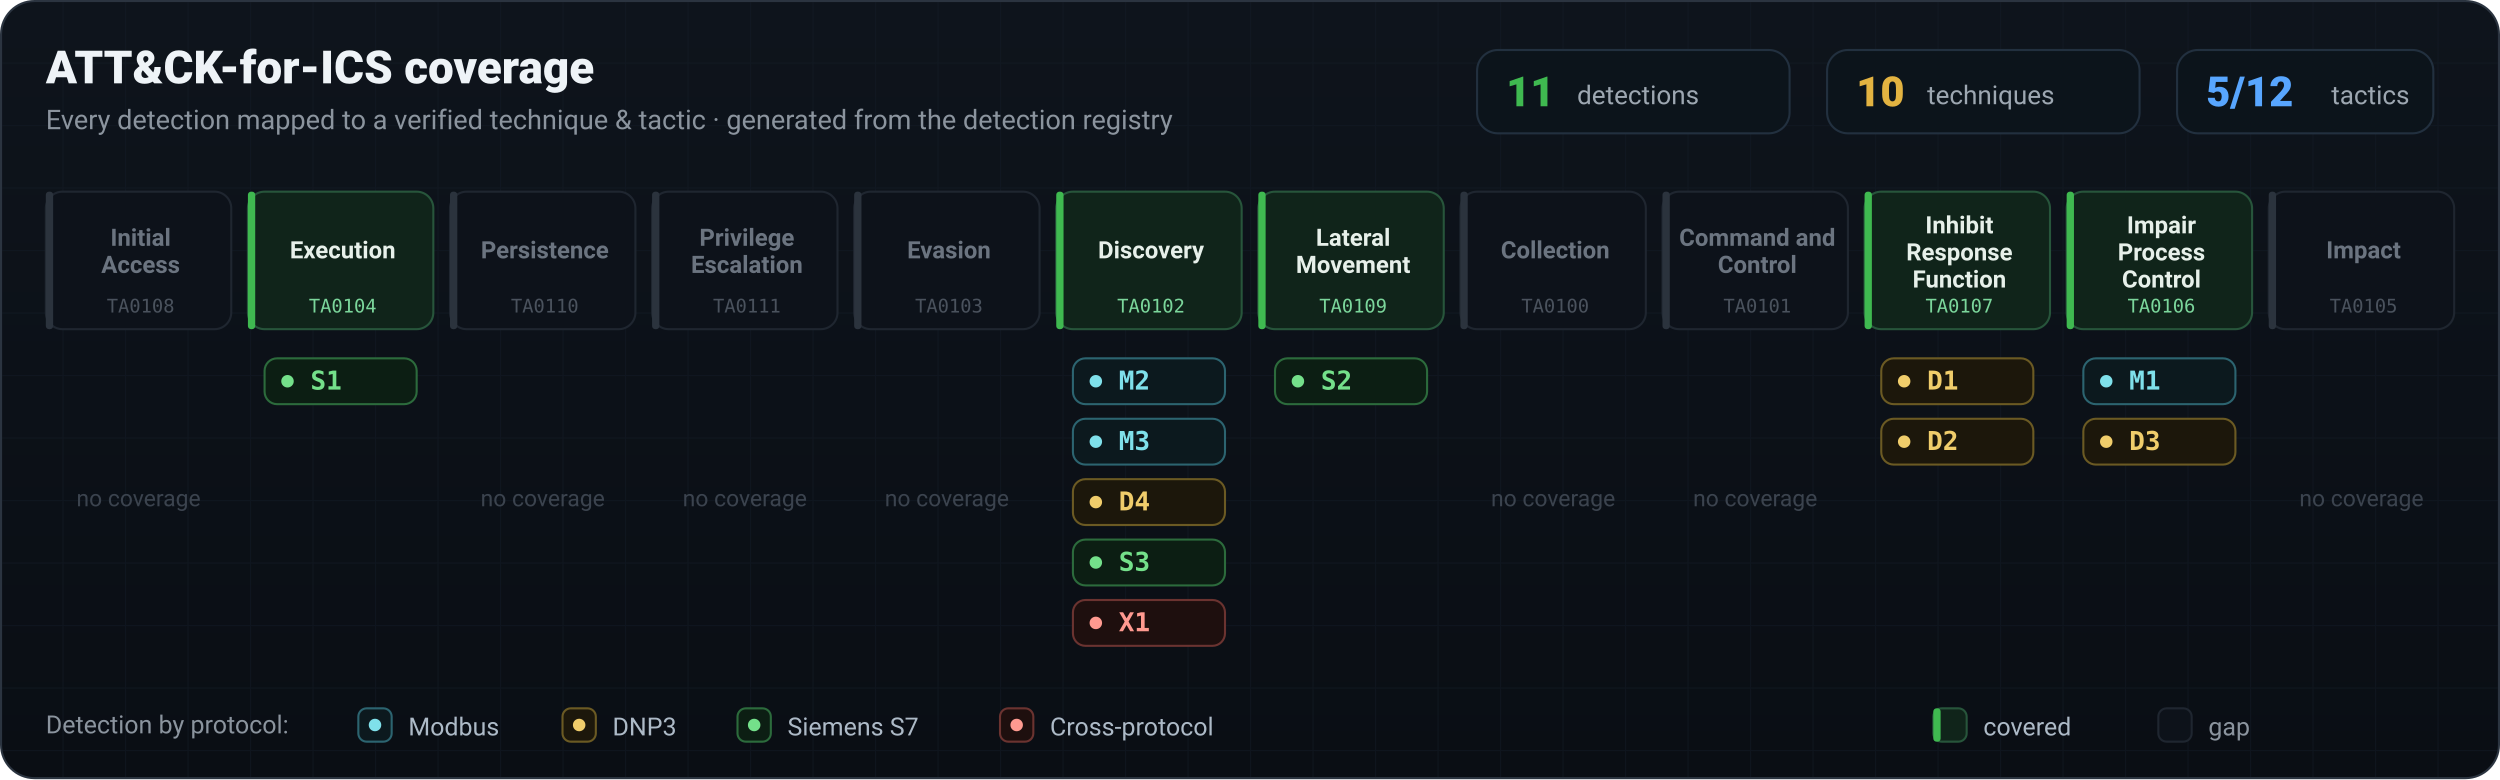
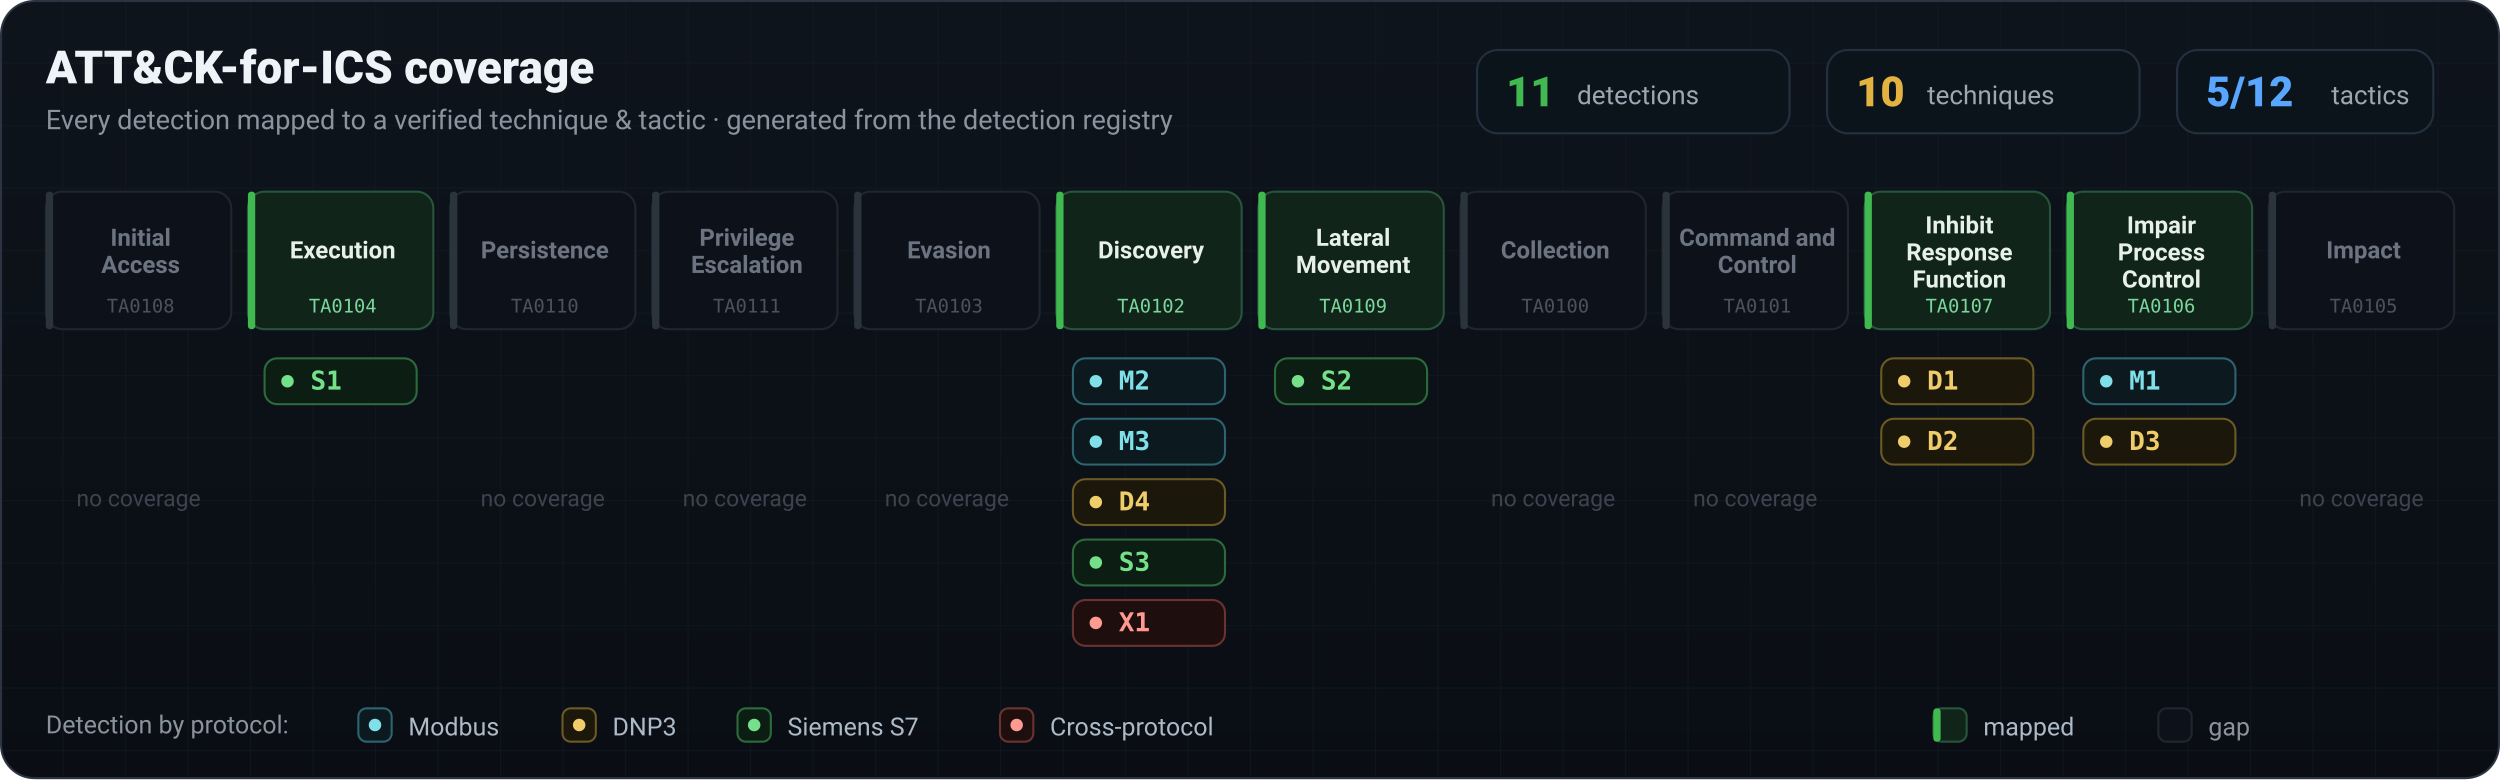
- <svg xmlns="http://www.w3.org/2000/svg" width="1200" height="374" viewBox="0 0 1200 374" role="img" aria-label="ATT&amp;CK-for-ICS coverage matrix: 5 of 12 tactics covered by 11 detections across 10 techniques.">
+ <svg xmlns="http://www.w3.org/2000/svg" width="1200" height="374" viewBox="0 0 1200 374" role="img" aria-label="ATT&amp;CK-for-ICS coverage matrix: 5 of 12 tactics mapped by 11 detections across 10 techniques.">
  <defs>
    <linearGradient id="card" x1="0" y1="0" x2="0" y2="1">
      <stop offset="0" stop-color="#0e141c" />
      <stop offset="1" stop-color="#0a0e14" />
    </linearGradient>
    <pattern id="g" width="30" height="30" patternUnits="userSpaceOnUse">
      <path d="M30 0H0V30" fill="none" stroke="#141c27" stroke-width="1" />
    </pattern>
  </defs>
  <rect x="0.5" y="0.5" width="1199" height="373" rx="16" fill="url(#card)" stroke="#2b3440" />
  <rect x="1" y="1" width="1198" height="372" rx="16" fill="url(#g)" opacity="0.5" />
  <text x="22" y="40" font-family="'Segoe UI',system-ui,-apple-system,Roboto,Helvetica,Arial,sans-serif" font-size="22" font-weight="800" fill="#eef3f7">ATT&amp;CK-for-ICS coverage</text>
  <text x="22" y="62" font-family="'Segoe UI',system-ui,-apple-system,Roboto,Helvetica,Arial,sans-serif" font-size="13" fill="#8b949e">Every detection mapped to a verified technique &amp; tactic · generated from the detection registry</text>
  <g transform="translate(1045 24)">
    <rect width="123" height="40" rx="10" fill="#0c141b" stroke="#22303f" />
    <text x="14" y="27" font-family="'Segoe UI',system-ui,-apple-system,Roboto,Helvetica,Arial,sans-serif" font-size="20" font-weight="800" fill="#58a6ff">5/12</text>
    <text x="74" y="26" font-family="'Segoe UI',system-ui,-apple-system,Roboto,Helvetica,Arial,sans-serif" font-size="12.5" fill="#9da7b1">tactics</text>
  </g>
  <g transform="translate(877 24)">
    <rect width="150" height="40" rx="10" fill="#0c141b" stroke="#22303f" />
    <text x="14" y="27" font-family="'Segoe UI',system-ui,-apple-system,Roboto,Helvetica,Arial,sans-serif" font-size="20" font-weight="800" fill="#e3b341">10</text>
    <text x="48" y="26" font-family="'Segoe UI',system-ui,-apple-system,Roboto,Helvetica,Arial,sans-serif" font-size="12.5" fill="#9da7b1">techniques</text>
  </g>
  <g transform="translate(709 24)">
    <rect width="150" height="40" rx="10" fill="#0c141b" stroke="#22303f" />
    <text x="14" y="27" font-family="'Segoe UI',system-ui,-apple-system,Roboto,Helvetica,Arial,sans-serif" font-size="20" font-weight="800" fill="#3fb950">11</text>
    <text x="48" y="26" font-family="'Segoe UI',system-ui,-apple-system,Roboto,Helvetica,Arial,sans-serif" font-size="12.5" fill="#9da7b1">detections</text>
  </g>
  <g>
    <rect x="22.0" y="92" width="89.0" height="66" rx="8" fill="#0d121a" stroke="#1f2630" />
    <rect x="22.0" y="92" width="3.5" height="66" rx="1.5" fill="#2b333d" />
    <text x="67.5" y="118" text-anchor="middle" font-family="'Segoe UI',system-ui,-apple-system,Roboto,Helvetica,Arial,sans-serif" font-size="11.5" font-weight="700" fill="#6b7480">Initial</text>
    <text x="67.5" y="131" text-anchor="middle" font-family="'Segoe UI',system-ui,-apple-system,Roboto,Helvetica,Arial,sans-serif" font-size="11.5" font-weight="700" fill="#6b7480">Access</text>
    <text x="67.5" y="150" text-anchor="middle" font-family="ui-monospace,Menlo,Consolas,monospace" font-size="9" fill="#4a525d">TA0108</text>
  </g>
  <text x="66.5" y="243.0" text-anchor="middle" font-family="'Segoe UI',system-ui,-apple-system,Roboto,Helvetica,Arial,sans-serif" font-size="11" fill="#3b434e">no coverage</text>
  <g>
    <rect x="119.0" y="92" width="89.0" height="66" rx="8" fill="#10241a" stroke="#27553b" />
    <rect x="119.0" y="92" width="3.5" height="66" rx="1.5" fill="#3fb950" />
    <text x="164.5" y="124" text-anchor="middle" font-family="'Segoe UI',system-ui,-apple-system,Roboto,Helvetica,Arial,sans-serif" font-size="11.5" font-weight="700" fill="#e7f0ea">Execution</text>
    <text x="164.5" y="150" text-anchor="middle" font-family="ui-monospace,Menlo,Consolas,monospace" font-size="9" fill="#7bd69b">TA0104</text>
  </g>
  <g transform="translate(127.0 172.0)">
    <rect width="73.0" height="22" rx="6" fill="#0c1e13" stroke="#2c6b3c" />
    <circle cx="11" cy="11.0" r="3" fill="#74e08a" />
    <text x="22" y="15.0" font-family="ui-monospace,Menlo,Consolas,monospace" font-size="12.5" font-weight="700" fill="#74e08a">S1</text>
  </g>
  <g>
    <rect x="216.0" y="92" width="89.0" height="66" rx="8" fill="#0d121a" stroke="#1f2630" />
    <rect x="216.0" y="92" width="3.5" height="66" rx="1.5" fill="#2b333d" />
    <text x="261.5" y="124" text-anchor="middle" font-family="'Segoe UI',system-ui,-apple-system,Roboto,Helvetica,Arial,sans-serif" font-size="11.5" font-weight="700" fill="#6b7480">Persistence</text>
    <text x="261.5" y="150" text-anchor="middle" font-family="ui-monospace,Menlo,Consolas,monospace" font-size="9" fill="#4a525d">TA0110</text>
  </g>
  <text x="260.5" y="243.0" text-anchor="middle" font-family="'Segoe UI',system-ui,-apple-system,Roboto,Helvetica,Arial,sans-serif" font-size="11" fill="#3b434e">no coverage</text>
  <g>
    <rect x="313.0" y="92" width="89.0" height="66" rx="8" fill="#0d121a" stroke="#1f2630" />
    <rect x="313.0" y="92" width="3.5" height="66" rx="1.5" fill="#2b333d" />
    <text x="358.5" y="118" text-anchor="middle" font-family="'Segoe UI',system-ui,-apple-system,Roboto,Helvetica,Arial,sans-serif" font-size="11.5" font-weight="700" fill="#6b7480">Privilege</text>
    <text x="358.5" y="131" text-anchor="middle" font-family="'Segoe UI',system-ui,-apple-system,Roboto,Helvetica,Arial,sans-serif" font-size="11.5" font-weight="700" fill="#6b7480">Escalation</text>
    <text x="358.5" y="150" text-anchor="middle" font-family="ui-monospace,Menlo,Consolas,monospace" font-size="9" fill="#4a525d">TA0111</text>
  </g>
  <text x="357.5" y="243.0" text-anchor="middle" font-family="'Segoe UI',system-ui,-apple-system,Roboto,Helvetica,Arial,sans-serif" font-size="11" fill="#3b434e">no coverage</text>
  <g>
    <rect x="410.0" y="92" width="89.0" height="66" rx="8" fill="#0d121a" stroke="#1f2630" />
    <rect x="410.0" y="92" width="3.5" height="66" rx="1.5" fill="#2b333d" />
    <text x="455.5" y="124" text-anchor="middle" font-family="'Segoe UI',system-ui,-apple-system,Roboto,Helvetica,Arial,sans-serif" font-size="11.5" font-weight="700" fill="#6b7480">Evasion</text>
    <text x="455.5" y="150" text-anchor="middle" font-family="ui-monospace,Menlo,Consolas,monospace" font-size="9" fill="#4a525d">TA0103</text>
  </g>
  <text x="454.5" y="243.0" text-anchor="middle" font-family="'Segoe UI',system-ui,-apple-system,Roboto,Helvetica,Arial,sans-serif" font-size="11" fill="#3b434e">no coverage</text>
  <g>
    <rect x="507.0" y="92" width="89.0" height="66" rx="8" fill="#10241a" stroke="#27553b" />
    <rect x="507.0" y="92" width="3.5" height="66" rx="1.5" fill="#3fb950" />
    <text x="552.5" y="124" text-anchor="middle" font-family="'Segoe UI',system-ui,-apple-system,Roboto,Helvetica,Arial,sans-serif" font-size="11.5" font-weight="700" fill="#e7f0ea">Discovery</text>
    <text x="552.5" y="150" text-anchor="middle" font-family="ui-monospace,Menlo,Consolas,monospace" font-size="9" fill="#7bd69b">TA0102</text>
  </g>
  <g transform="translate(515.0 172.0)">
    <rect width="73.0" height="22" rx="6" fill="#0c191e" stroke="#2c6470" />
    <circle cx="11" cy="11.0" r="3" fill="#7fe0ea" />
    <text x="22" y="15.0" font-family="ui-monospace,Menlo,Consolas,monospace" font-size="12.5" font-weight="700" fill="#7fe0ea">M2</text>
  </g>
  <g transform="translate(515.0 201.0)">
    <rect width="73.0" height="22" rx="6" fill="#0c191e" stroke="#2c6470" />
    <circle cx="11" cy="11.0" r="3" fill="#7fe0ea" />
    <text x="22" y="15.0" font-family="ui-monospace,Menlo,Consolas,monospace" font-size="12.5" font-weight="700" fill="#7fe0ea">M3</text>
  </g>
  <g transform="translate(515.0 230.0)">
    <rect width="73.0" height="22" rx="6" fill="#1c170b" stroke="#6b5a23" />
    <circle cx="11" cy="11.0" r="3" fill="#f0cd6b" />
    <text x="22" y="15.0" font-family="ui-monospace,Menlo,Consolas,monospace" font-size="12.5" font-weight="700" fill="#f0cd6b">D4</text>
  </g>
  <g transform="translate(515.0 259.0)">
    <rect width="73.0" height="22" rx="6" fill="#0c1e13" stroke="#2c6b3c" />
    <circle cx="11" cy="11.0" r="3" fill="#74e08a" />
    <text x="22" y="15.0" font-family="ui-monospace,Menlo,Consolas,monospace" font-size="12.5" font-weight="700" fill="#74e08a">S3</text>
  </g>
  <g transform="translate(515.0 288.0)">
    <rect width="73.0" height="22" rx="6" fill="#1e0f0e" stroke="#6b3330" />
    <circle cx="11" cy="11.0" r="3" fill="#ff9a90" />
    <text x="22" y="15.0" font-family="ui-monospace,Menlo,Consolas,monospace" font-size="12.5" font-weight="700" fill="#ff9a90">X1</text>
  </g>
  <g>
    <rect x="604.0" y="92" width="89.0" height="66" rx="8" fill="#10241a" stroke="#27553b" />
    <rect x="604.0" y="92" width="3.5" height="66" rx="1.5" fill="#3fb950" />
    <text x="649.5" y="118" text-anchor="middle" font-family="'Segoe UI',system-ui,-apple-system,Roboto,Helvetica,Arial,sans-serif" font-size="11.5" font-weight="700" fill="#e7f0ea">Lateral</text>
    <text x="649.5" y="131" text-anchor="middle" font-family="'Segoe UI',system-ui,-apple-system,Roboto,Helvetica,Arial,sans-serif" font-size="11.5" font-weight="700" fill="#e7f0ea">Movement</text>
    <text x="649.5" y="150" text-anchor="middle" font-family="ui-monospace,Menlo,Consolas,monospace" font-size="9" fill="#7bd69b">TA0109</text>
  </g>
  <g transform="translate(612.0 172.0)">
    <rect width="73.0" height="22" rx="6" fill="#0c1e13" stroke="#2c6b3c" />
    <circle cx="11" cy="11.0" r="3" fill="#74e08a" />
    <text x="22" y="15.0" font-family="ui-monospace,Menlo,Consolas,monospace" font-size="12.5" font-weight="700" fill="#74e08a">S2</text>
  </g>
  <g>
    <rect x="701.0" y="92" width="89.0" height="66" rx="8" fill="#0d121a" stroke="#1f2630" />
    <rect x="701.0" y="92" width="3.5" height="66" rx="1.5" fill="#2b333d" />
    <text x="746.5" y="124" text-anchor="middle" font-family="'Segoe UI',system-ui,-apple-system,Roboto,Helvetica,Arial,sans-serif" font-size="11.5" font-weight="700" fill="#6b7480">Collection</text>
    <text x="746.5" y="150" text-anchor="middle" font-family="ui-monospace,Menlo,Consolas,monospace" font-size="9" fill="#4a525d">TA0100</text>
  </g>
  <text x="745.5" y="243.0" text-anchor="middle" font-family="'Segoe UI',system-ui,-apple-system,Roboto,Helvetica,Arial,sans-serif" font-size="11" fill="#3b434e">no coverage</text>
  <g>
    <rect x="798.0" y="92" width="89.0" height="66" rx="8" fill="#0d121a" stroke="#1f2630" />
    <rect x="798.0" y="92" width="3.5" height="66" rx="1.5" fill="#2b333d" />
    <text x="843.5" y="118" text-anchor="middle" font-family="'Segoe UI',system-ui,-apple-system,Roboto,Helvetica,Arial,sans-serif" font-size="11.5" font-weight="700" fill="#6b7480">Command and</text>
    <text x="843.5" y="131" text-anchor="middle" font-family="'Segoe UI',system-ui,-apple-system,Roboto,Helvetica,Arial,sans-serif" font-size="11.5" font-weight="700" fill="#6b7480">Control</text>
    <text x="843.5" y="150" text-anchor="middle" font-family="ui-monospace,Menlo,Consolas,monospace" font-size="9" fill="#4a525d">TA0101</text>
  </g>
  <text x="842.5" y="243.0" text-anchor="middle" font-family="'Segoe UI',system-ui,-apple-system,Roboto,Helvetica,Arial,sans-serif" font-size="11" fill="#3b434e">no coverage</text>
  <g>
    <rect x="895.0" y="92" width="89.0" height="66" rx="8" fill="#10241a" stroke="#27553b" />
    <rect x="895.0" y="92" width="3.5" height="66" rx="1.5" fill="#3fb950" />
    <text x="940.5" y="112" text-anchor="middle" font-family="'Segoe UI',system-ui,-apple-system,Roboto,Helvetica,Arial,sans-serif" font-size="11.5" font-weight="700" fill="#e7f0ea">Inhibit</text>
    <text x="940.5" y="125" text-anchor="middle" font-family="'Segoe UI',system-ui,-apple-system,Roboto,Helvetica,Arial,sans-serif" font-size="11.5" font-weight="700" fill="#e7f0ea">Response</text>
    <text x="940.5" y="138" text-anchor="middle" font-family="'Segoe UI',system-ui,-apple-system,Roboto,Helvetica,Arial,sans-serif" font-size="11.5" font-weight="700" fill="#e7f0ea">Function</text>
    <text x="940.5" y="150" text-anchor="middle" font-family="ui-monospace,Menlo,Consolas,monospace" font-size="9" fill="#7bd69b">TA0107</text>
  </g>
  <g transform="translate(903.0 172.0)">
    <rect width="73.0" height="22" rx="6" fill="#1c170b" stroke="#6b5a23" />
    <circle cx="11" cy="11.0" r="3" fill="#f0cd6b" />
    <text x="22" y="15.0" font-family="ui-monospace,Menlo,Consolas,monospace" font-size="12.5" font-weight="700" fill="#f0cd6b">D1</text>
  </g>
  <g transform="translate(903.0 201.0)">
    <rect width="73.0" height="22" rx="6" fill="#1c170b" stroke="#6b5a23" />
    <circle cx="11" cy="11.0" r="3" fill="#f0cd6b" />
    <text x="22" y="15.0" font-family="ui-monospace,Menlo,Consolas,monospace" font-size="12.5" font-weight="700" fill="#f0cd6b">D2</text>
  </g>
  <g>
    <rect x="992.0" y="92" width="89.0" height="66" rx="8" fill="#10241a" stroke="#27553b" />
    <rect x="992.0" y="92" width="3.5" height="66" rx="1.5" fill="#3fb950" />
    <text x="1037.5" y="112" text-anchor="middle" font-family="'Segoe UI',system-ui,-apple-system,Roboto,Helvetica,Arial,sans-serif" font-size="11.5" font-weight="700" fill="#e7f0ea">Impair</text>
    <text x="1037.5" y="125" text-anchor="middle" font-family="'Segoe UI',system-ui,-apple-system,Roboto,Helvetica,Arial,sans-serif" font-size="11.5" font-weight="700" fill="#e7f0ea">Process</text>
    <text x="1037.5" y="138" text-anchor="middle" font-family="'Segoe UI',system-ui,-apple-system,Roboto,Helvetica,Arial,sans-serif" font-size="11.5" font-weight="700" fill="#e7f0ea">Control</text>
    <text x="1037.5" y="150" text-anchor="middle" font-family="ui-monospace,Menlo,Consolas,monospace" font-size="9" fill="#7bd69b">TA0106</text>
  </g>
  <g transform="translate(1000.0 172.0)">
    <rect width="73.0" height="22" rx="6" fill="#0c191e" stroke="#2c6470" />
    <circle cx="11" cy="11.0" r="3" fill="#7fe0ea" />
    <text x="22" y="15.0" font-family="ui-monospace,Menlo,Consolas,monospace" font-size="12.5" font-weight="700" fill="#7fe0ea">M1</text>
  </g>
  <g transform="translate(1000.0 201.0)">
    <rect width="73.0" height="22" rx="6" fill="#1c170b" stroke="#6b5a23" />
    <circle cx="11" cy="11.0" r="3" fill="#f0cd6b" />
    <text x="22" y="15.0" font-family="ui-monospace,Menlo,Consolas,monospace" font-size="12.5" font-weight="700" fill="#f0cd6b">D3</text>
  </g>
  <g>
    <rect x="1089.0" y="92" width="89.0" height="66" rx="8" fill="#0d121a" stroke="#1f2630" />
    <rect x="1089.0" y="92" width="3.5" height="66" rx="1.5" fill="#2b333d" />
    <text x="1134.5" y="124" text-anchor="middle" font-family="'Segoe UI',system-ui,-apple-system,Roboto,Helvetica,Arial,sans-serif" font-size="11.5" font-weight="700" fill="#6b7480">Impact</text>
    <text x="1134.5" y="150" text-anchor="middle" font-family="ui-monospace,Menlo,Consolas,monospace" font-size="9" fill="#4a525d">TA0105</text>
  </g>
  <text x="1133.5" y="243.0" text-anchor="middle" font-family="'Segoe UI',system-ui,-apple-system,Roboto,Helvetica,Arial,sans-serif" font-size="11" fill="#3b434e">no coverage</text>
  <text x="22" y="352" font-family="'Segoe UI',system-ui,-apple-system,Roboto,Helvetica,Arial,sans-serif" font-size="12" fill="#8b949e">Detection by protocol:</text>
  <g transform="translate(172 340)">
    <rect width="16" height="16" rx="4" fill="#0c191e" stroke="#2c6470" />
    <circle cx="8" cy="8" r="3" fill="#7fe0ea" />
    <text x="24" y="13" font-family="'Segoe UI',system-ui,-apple-system,Roboto,Helvetica,Arial,sans-serif" font-size="12" fill="#adbac7">Modbus</text>
  </g>
  <g transform="translate(270 340)">
    <rect width="16" height="16" rx="4" fill="#1c170b" stroke="#6b5a23" />
    <circle cx="8" cy="8" r="3" fill="#f0cd6b" />
    <text x="24" y="13" font-family="'Segoe UI',system-ui,-apple-system,Roboto,Helvetica,Arial,sans-serif" font-size="12" fill="#adbac7">DNP3</text>
  </g>
  <g transform="translate(354 340)">
    <rect width="16" height="16" rx="4" fill="#0c1e13" stroke="#2c6b3c" />
    <circle cx="8" cy="8" r="3" fill="#74e08a" />
    <text x="24" y="13" font-family="'Segoe UI',system-ui,-apple-system,Roboto,Helvetica,Arial,sans-serif" font-size="12" fill="#adbac7">Siemens S7</text>
  </g>
  <g transform="translate(480 340)">
    <rect width="16" height="16" rx="4" fill="#1e0f0e" stroke="#6b3330" />
    <circle cx="8" cy="8" r="3" fill="#ff9a90" />
    <text x="24" y="13" font-family="'Segoe UI',system-ui,-apple-system,Roboto,Helvetica,Arial,sans-serif" font-size="12" fill="#adbac7">Cross-protocol</text>
  </g>
  <g transform="translate(928 340)">
    <rect width="16" height="16" rx="4" fill="#10241a" stroke="#27553b" />
    <rect width="3.5" height="16" rx="1.5" fill="#3fb950" />
-     <text x="24" y="13" font-family="'Segoe UI',system-ui,-apple-system,Roboto,Helvetica,Arial,sans-serif" font-size="12" fill="#adbac7">covered</text>
+     <text x="24" y="13" font-family="'Segoe UI',system-ui,-apple-system,Roboto,Helvetica,Arial,sans-serif" font-size="12" fill="#adbac7">mapped</text>
    <rect x="108" width="16" height="16" rx="4" fill="#0d121a" stroke="#1f2630" />
    <text x="132" y="13" font-family="'Segoe UI',system-ui,-apple-system,Roboto,Helvetica,Arial,sans-serif" font-size="12" fill="#8b949e">gap</text>
  </g>
</svg>
